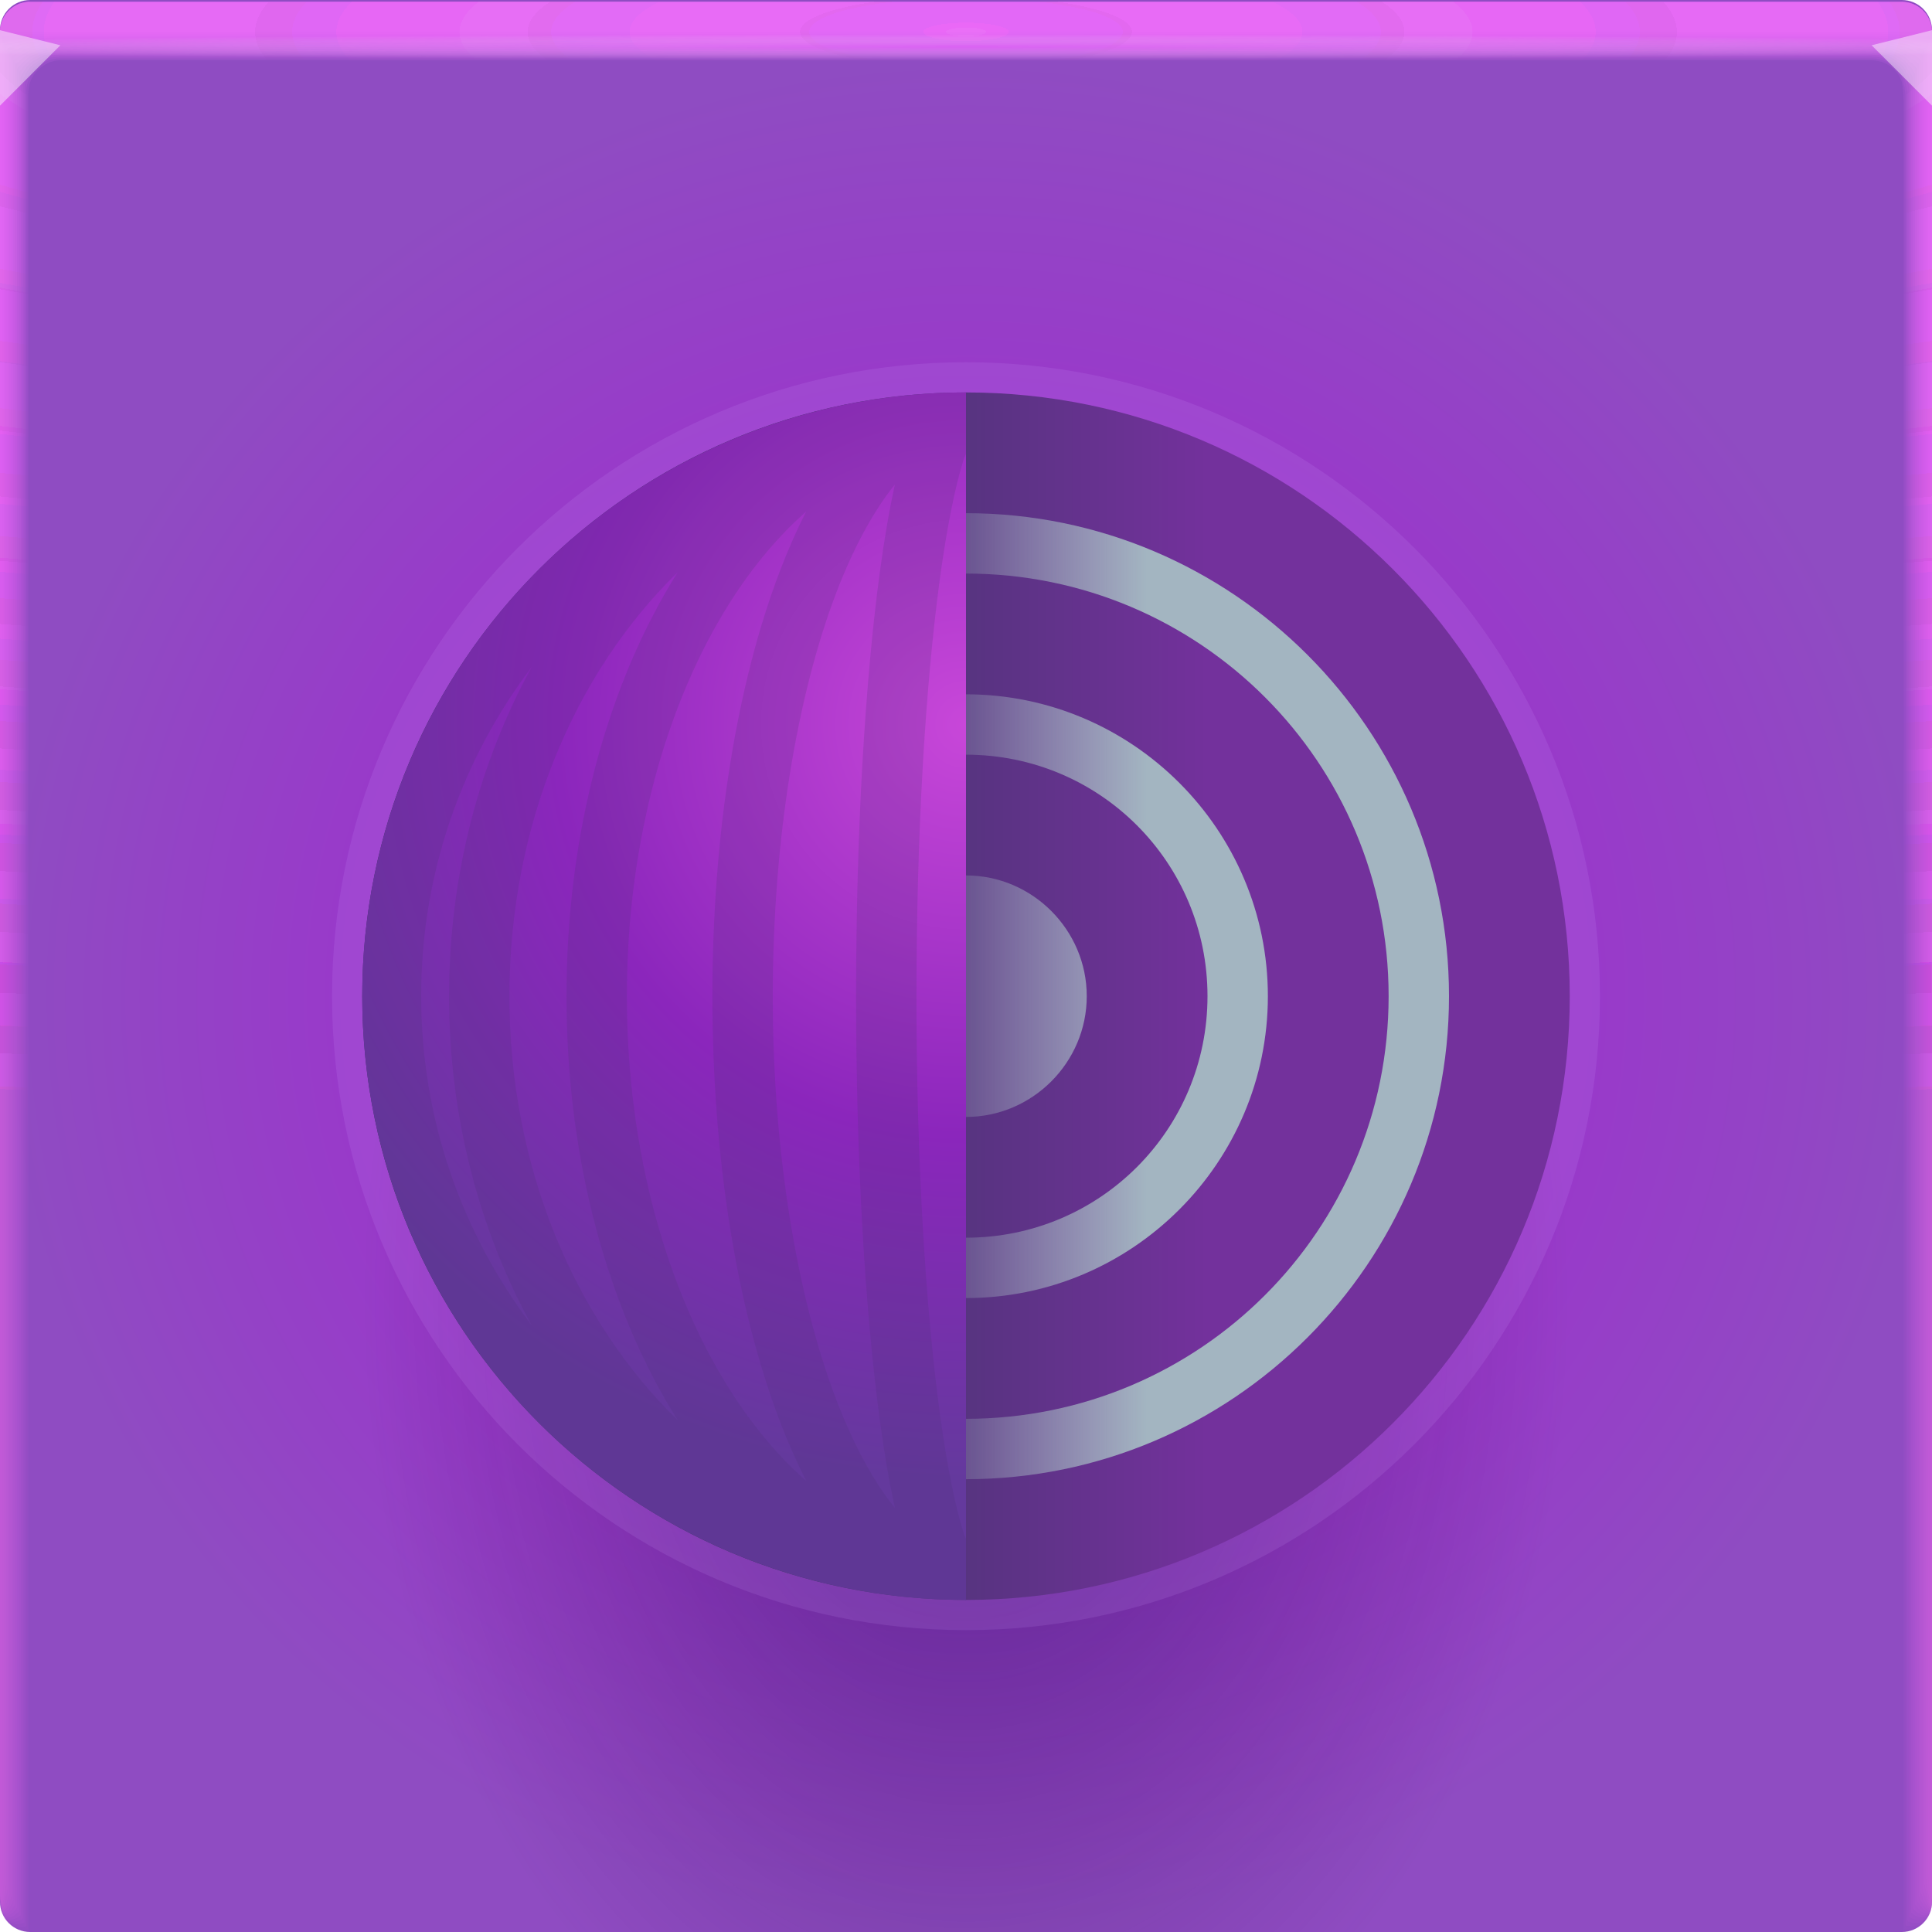
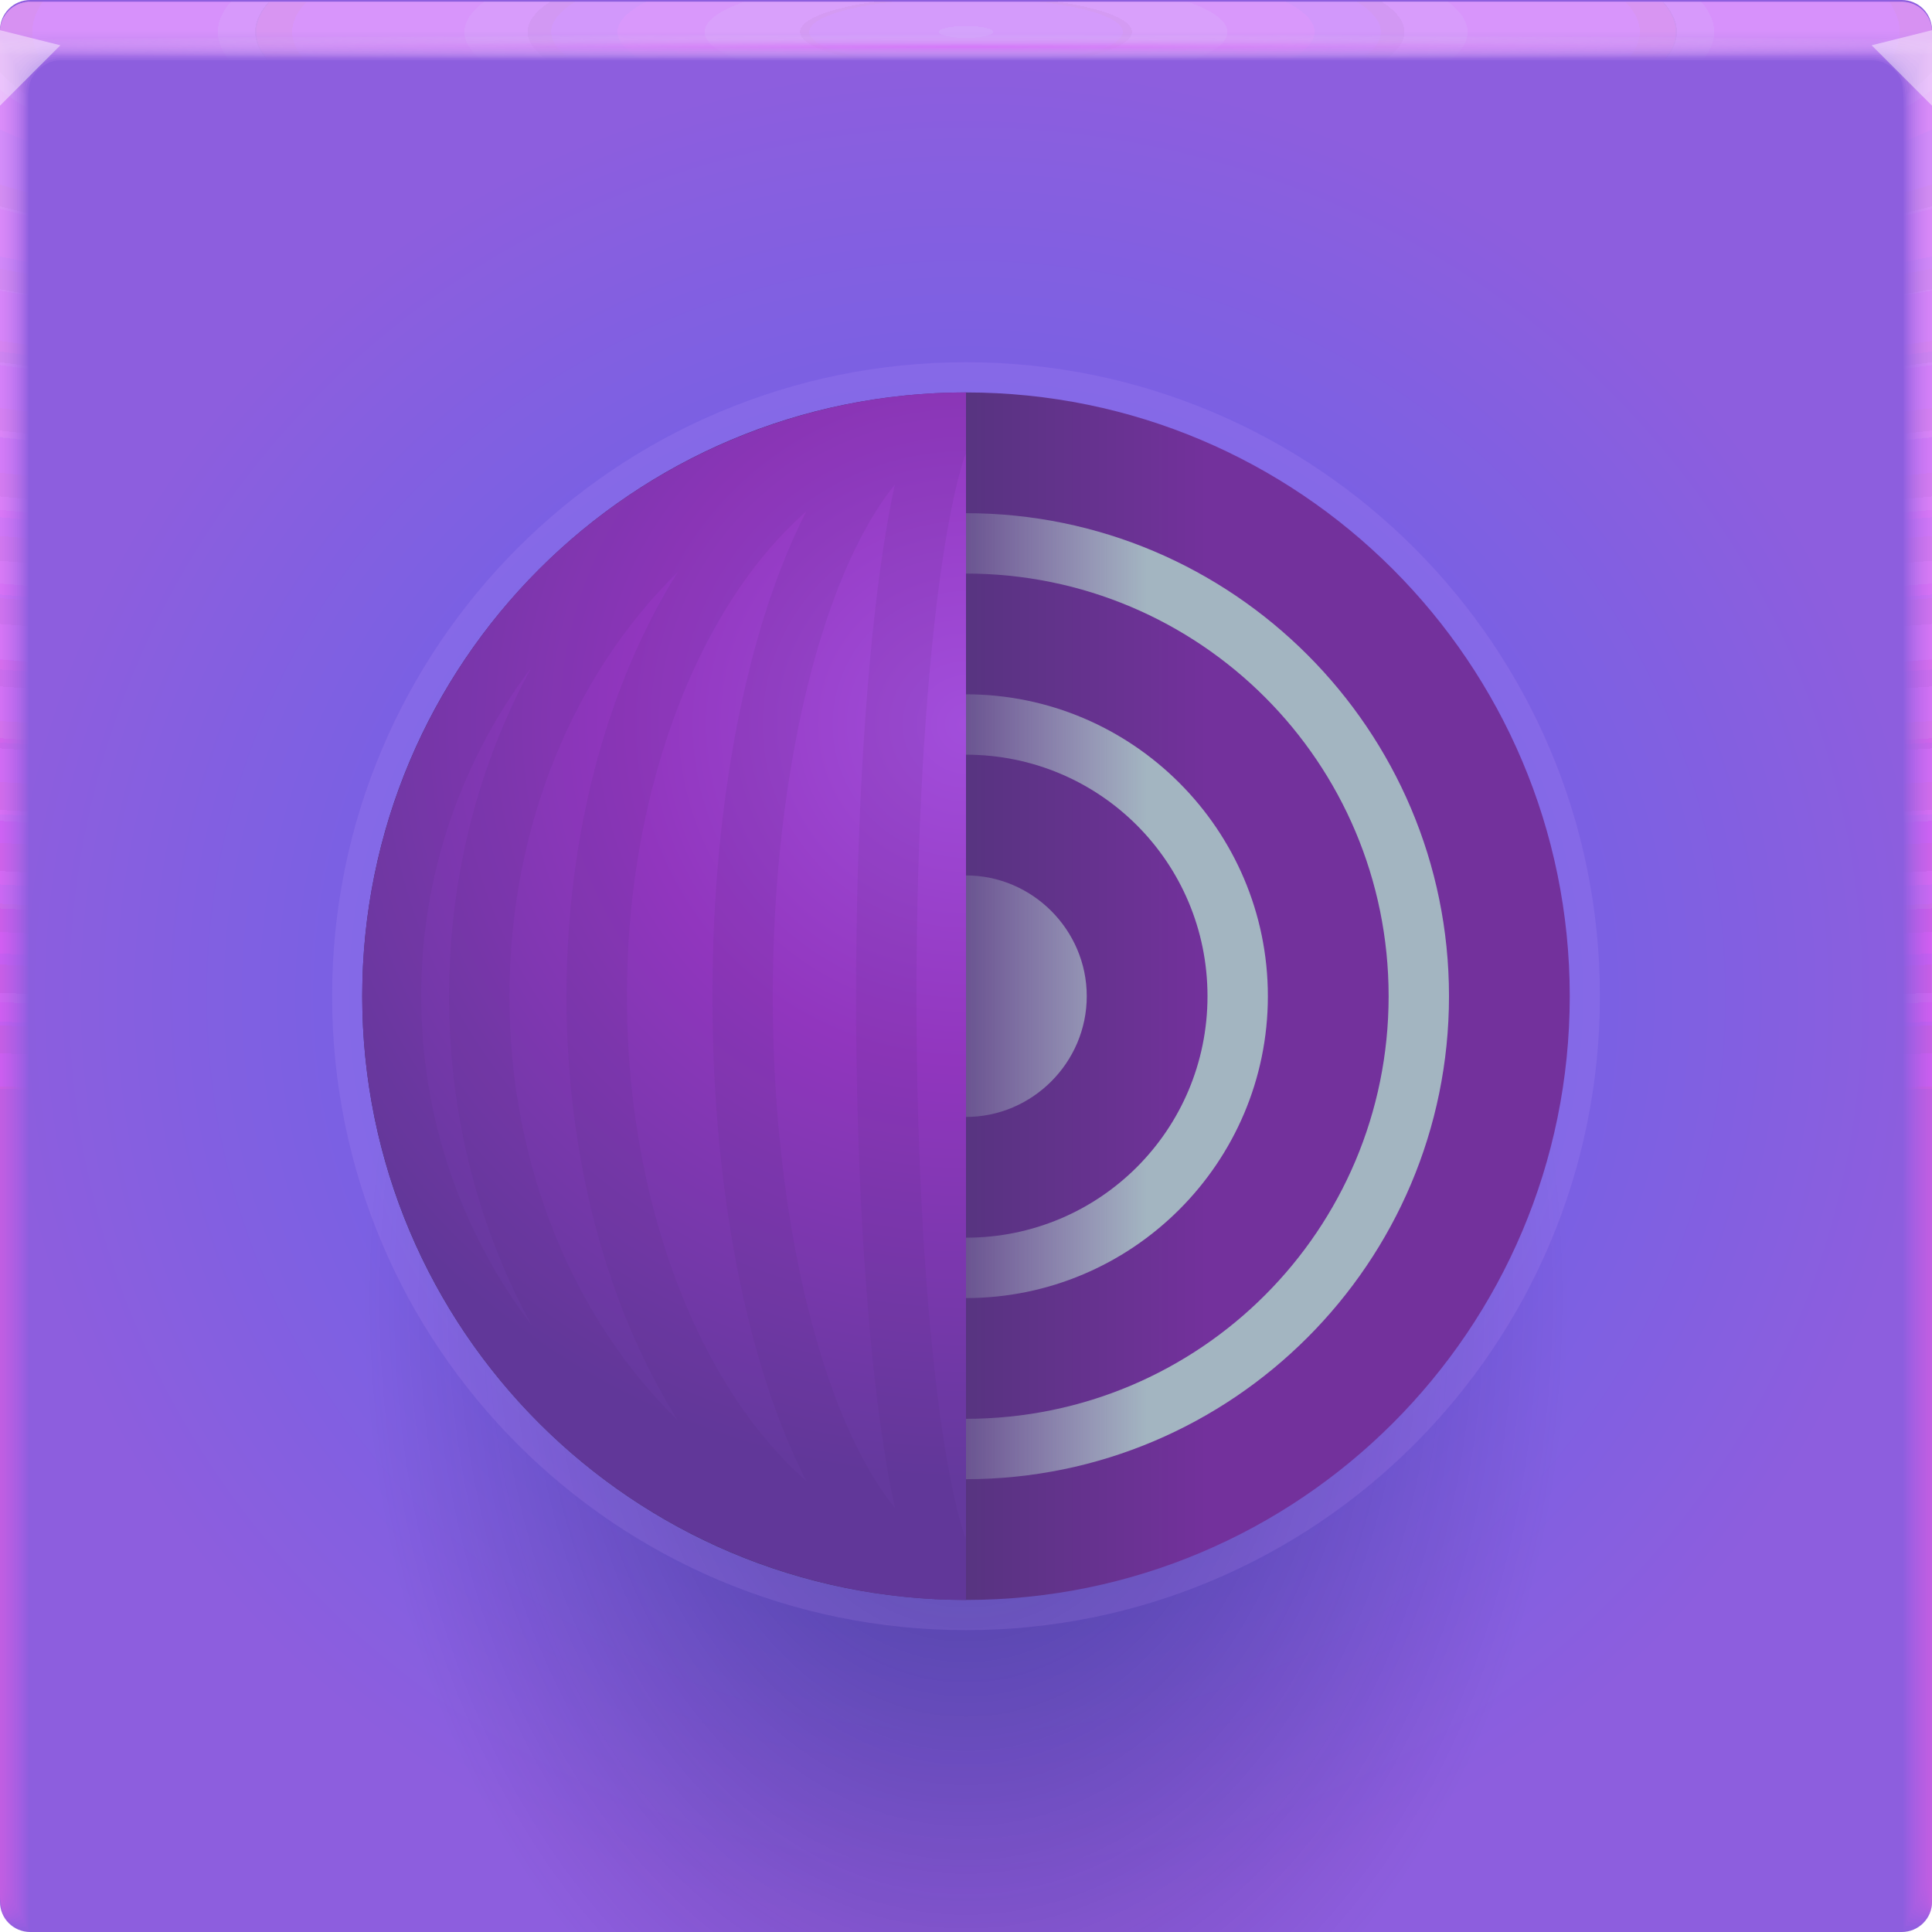
<svg xmlns="http://www.w3.org/2000/svg" xmlns:xlink="http://www.w3.org/1999/xlink" width="64" height="64" version="1.1">
  <defs>
    <linearGradient id="a-3-2">
-       <stop stop-color="#f36fff" stop-opacity=".122" offset="0" />
+       <stop stop-color="#e1a9ff" stop-opacity=".122" offset="0" />
      <stop stop-color="#f75bf6" stop-opacity=".05" offset="1" />
    </linearGradient>
    <radialGradient id="b" cx="32" cy="33" r="32" gradientTransform="matrix(1 0 0 .96875 0 1.0312)" gradientUnits="userSpaceOnUse">
-       <stop stop-color="#aa18d8" offset="0" />
-       <stop stop-color="#8f4cc2" offset="1" />
+       <stop stop-color="#5765ec" offset="0" />
+       <stop stop-color="#8d5ede" offset="1" />
    </radialGradient>
    <radialGradient id="e-5-6-3" cx="35.574" cy="1.019" r="32" gradientTransform="matrix(0,1.1252,-5.1753,0,37.271,-39.029)" gradientUnits="userSpaceOnUse" xlink:href="#a-3-2" />
    <radialGradient id="f-6-9-3" cx="35.574" cy="1.036" r="32" gradientTransform="matrix(0,1.1252,-5.1753,0,37.363,-39.029)" gradientUnits="userSpaceOnUse" xlink:href="#a-3-2" />
    <radialGradient id="g-2-1-5" cx="35.574" cy="1.055" r="32" gradientTransform="matrix(0,1.1252,-5.1753,0,37.458,-39.029)" gradientUnits="userSpaceOnUse" xlink:href="#a-3-2" />
    <radialGradient id="h-2-6" cx="35.574" cy="1.071" r="32" gradientTransform="matrix(0,1.1252,-5.1753,0,37.544,-39.029)" gradientUnits="userSpaceOnUse" xlink:href="#a-3-2" />
    <radialGradient id="i-7-2" cx="35.574" cy="1.091" r="32" gradientTransform="matrix(0,1.1252,-5.1753,0,37.648,-39.029)" gradientUnits="userSpaceOnUse" xlink:href="#a-3-2" />
    <radialGradient id="j-0-9" cx="35.574" cy="1.113" r="32" gradientTransform="matrix(0,1.1252,-5.1753,0,37.758,-39.029)" gradientUnits="userSpaceOnUse" xlink:href="#a-3-2" />
    <radialGradient id="k-9-1" cx="35.574" cy="1.135" r="32" gradientTransform="matrix(0,1.1252,-5.1753,0,37.875,-39.029)" gradientUnits="userSpaceOnUse" xlink:href="#a-3-2" />
    <radialGradient id="l-3-2" cx="35.574" cy="1.159" r="32" gradientTransform="matrix(0,1.1252,-5.1753,0,38,-39.029)" gradientUnits="userSpaceOnUse" xlink:href="#a-3-2" />
    <radialGradient id="m-6-7" cx="35.574" cy="1.18" r="32" gradientTransform="matrix(0,1.1252,-5.1753,0,38.107,-39.029)" gradientUnits="userSpaceOnUse" xlink:href="#a-3-2" />
    <radialGradient id="n-0-0" cx="35.574" cy="1.208" r="32" gradientTransform="matrix(0,1.1252,-5.1753,0,38.252,-39.029)" gradientUnits="userSpaceOnUse" xlink:href="#a-3-2" />
    <radialGradient id="o-6-9" cx="35.574" cy="1.239" r="32" gradientTransform="matrix(0,1.1252,-5.1753,0,38.411,-39.029)" gradientUnits="userSpaceOnUse" xlink:href="#a-3-2" />
    <radialGradient id="p-2-3" cx="35.574" cy="1.273" r="32" gradientTransform="matrix(0,1.1252,-5.1753,0,38.587,-39.029)" gradientUnits="userSpaceOnUse" xlink:href="#a-3-2" />
    <radialGradient id="q-6-6" cx="35.574" cy="1.304" r="32" gradientTransform="matrix(0,1.1252,-5.1753,0,38.75,-39.029)" gradientUnits="userSpaceOnUse" xlink:href="#a-3-2" />
    <radialGradient id="r-1-0" cx="35.574" cy="1.346" r="32" gradientTransform="matrix(0,1.1252,-5.1753,0,38.966,-39.029)" gradientUnits="userSpaceOnUse" xlink:href="#a-3-2" />
    <radialGradient id="s-8-6" cx="35.574" cy="1.393" r="32" gradientTransform="matrix(0,1.1252,-5.1753,0,39.208,-39.029)" gradientUnits="userSpaceOnUse" xlink:href="#a-3-2" />
    <radialGradient id="t-7-2" cx="35.574" cy="1.439" r="32" gradientTransform="matrix(0,1.1252,-5.1753,0,39.446,-39.027)" gradientUnits="userSpaceOnUse" xlink:href="#a-3-2" />
    <radialGradient id="u-9-6" cx="16.612" cy="1.481" r="32" gradientTransform="matrix(0 .013135 -1.2755 0 33.91 1.2789)" gradientUnits="userSpaceOnUse">
      <stop stop-color="#eb64ff" stop-opacity=".478" offset="0" />
      <stop stop-color="#ffffff" stop-opacity=".002" offset="1" />
    </radialGradient>
    <radialGradient id="radialGradient73915" cx="32" cy="53.562" r="20" gradientTransform="matrix(1 0 0 1.4 0 -31.987)" gradientUnits="userSpaceOnUse">
      <stop stop-color="#001843" stop-opacity=".486" offset="0" />
      <stop stop-color="#2d0043" stop-opacity="0" offset="1" />
    </radialGradient>
    <linearGradient id="linearGradient343558" x1="25" x2="40" y1="51" y2="51" gradientUnits="userSpaceOnUse">
      <stop stop-color="#3f3668" offset="0" />
      <stop stop-color="#73319c" offset="1" />
    </linearGradient>
    <linearGradient id="linearGradient356893" x1="38" x2="30" y1="35" y2="35" gradientUnits="userSpaceOnUse">
      <stop stop-color="#a3b5c1" offset="0" />
      <stop stop-color="#a3b5c1" stop-opacity="0" offset="1" />
    </linearGradient>
    <radialGradient id="radialGradient398645" cx="32" cy="28.144" r="10" gradientTransform="matrix(2.5 0 0 2.5 -48 -46.361)" gradientUnits="userSpaceOnUse">
-       <stop stop-color="#c847d9" offset="0" />
-       <stop stop-color="#8b26bc" offset=".543" />
+       <stop stop-color="#a24edb" offset="0" />
+       <stop stop-color="#9136be" offset=".446" />
      <stop stop-color="#64399d" offset="1" />
    </radialGradient>
  </defs>
  <rect width="64" height="64" rx="1" ry="1" fill="url(#b)" stop-color="#000000" style="-inkscape-stroke:none;font-variation-settings:normal" paint-order="fill markers stroke" />
  <g>
    <g transform="translate(8.0016e-5 .057009)">
      <path transform="translate(0 .002)" d="m1 0c-0.554 0-1 0.446-1 1v62-0.224 0.224-62h1.752c19.15 2e-3 39.445 0 60.213 0h2.035v62-0.334 0.334-62c0.001-0.553-0.447-1.001-1-1z" fill="url(#e-5-6-3)" />
      <path transform="translate(0 .002)" d="m1 0c-0.555-0.001-1.004 0.451-1 1.006v61.98-0.197c0-0.277 4e-3 -0.184 0.01 0.246 0.012 0.016 0.03-0.297 0.052-0.897v-61c0.072-9e-3 0.133-0.013 0.185-0.013 0.29-0.016 0.357-0.032 0.774-0.044 0.246-0.011 0.496-0.019 0.747-0.019 19.183 2e-3 39.392 0 60.2 0 0.346 0 0.689 0.012 1.023 0.03 0.268 0.01 0.389 0.02 0.52 0.033 0.106 0 0.22 0.01 0.427 0.028v60.744c0.027 0.754 0.05 1.148 0.059 1.123l3e-3 -0.334v0.286-61.762c0-0.143 0-0.22-2e-3 -0.224-0.005-0.552-0.46-0.995-1.012-0.986h-61.986" fill="url(#f-6-9-3)" />
      <path transform="translate(0 .002)" d="m1 0c-0.555-0.001-1.004 0.451-1 1.006v61.966-0.169c0-0.245 8e-3 -0.145 0.021 0.266 0.022 0.034 0.06-0.247 0.104-0.807v-60.988c0.056-0.015 0.115-0.023 0.173-0.025 0.27-0.031 0.341-0.064 0.743-0.088 0.242-0.022 0.492-0.037 0.742-0.037 19.217 2e-3 39.34 0 60.187 0 0.347 0 0.69 0.024 1.013 0.06 0.256 0.02 0.372 0.042 0.494 0.065 0.1 0 0.206 0.02 0.398 0.057v60.731c0.055 0.703 0.102 1.052 0.119 1.003 4e-3 -0.154 6e-3 -0.265 6e-3 -0.333v0.237-61.748c0-0.139 0-0.215-3e-3 -0.224-0.011-0.468-0.347-0.864-0.807-0.952-0.071-0.014-0.144-0.021-0.217-0.02h-61.973" fill="url(#g-2-1-5)" />
      <path transform="translate(0 .002)" d="m1 0c-0.555-0.001-1.004 0.45-1 1.005v61.953-0.14c0-0.213 0.012-0.107 0.031 0.287 0.034 0.05 0.091-0.198 0.156-0.718v-60.974c0.051-0.022 0.105-0.035 0.16-0.037 0.252-0.048 0.327-0.097 0.715-0.132 0.238-0.034 0.487-0.056 0.737-0.056 19.25 2e-3 39.286 0 60.173 0 0.348 0 0.688 0.036 1.001 0.09 0.244 0.029 0.356 0.062 0.47 0.098 0.091 0 0.19 0.03 0.37 0.085v60.718c0.082 0.653 0.151 0.957 0.176 0.884 7e-3 -0.152 0.01-0.262 0.01-0.333v0.188-61.734c0-0.135 0-0.21-4e-3 -0.224-0.017-0.467-0.359-0.859-0.819-0.94-0.072-0.014-0.144-0.02-0.217-0.018h-61.96" fill="url(#h-2-6)" />
      <path transform="translate(0 .002)" d="m1 0c-0.555-0.001-1.004 0.45-1 1.005v61.939-0.113c0-0.18 0.015-0.068 0.042 0.308 0.045 0.067 0.121-0.149 0.208-0.629v-60.96c0.044-0.029 0.095-0.046 0.148-0.05 0.232-0.063 0.311-0.128 0.684-0.176 0.234-0.044 0.483-0.074 0.732-0.074 19.284 2e-3 39.234 0 60.16 0 0.35 0 0.689 0.048 0.991 0.12 0.232 0.039 0.34 0.083 0.444 0.13 0.085 0 0.176 0.04 0.341 0.114v60.704c0.11 0.603 0.203 0.862 0.236 0.764 0.008-0.111 0.013-0.222 0.014-0.333v0.14-61.721c0-0.13-2e-3 -0.206-6e-3 -0.224-0.024-0.466-0.37-0.852-0.83-0.927-0.073-0.013-0.146-0.019-0.22-0.017h-61.944" fill="url(#i-7-2)" />
      <path transform="translate(0 .002)" d="m1 0c-0.554-0.001-1.003 0.45-1 1.004v61.926-0.084c0-0.148 0.02-0.029 0.052 0.328 0.056 0.084 0.152-0.099 0.26-0.539v-60.949c0.053-0.04 0.097-0.061 0.136-0.061 0.212-0.08 0.297-0.16 0.655-0.22 0.23-0.056 0.477-0.093 0.727-0.093 19.317 2e-3 39.18 0 60.147 0 0.35 0 0.688 0.06 0.98 0.151 0.22 0.047 0.322 0.102 0.418 0.162 0.078 0 0.162 0.049 0.313 0.142v60.69c0.137 0.553 0.253 0.767 0.295 0.645 0.01-0.11 0.015-0.221 0.017-0.332v0.09-61.705c0-0.126-2e-3 -0.202-7e-3 -0.224-0.031-0.465-0.382-0.846-0.843-0.914-0.072-0.013-0.145-0.019-0.218-0.017h-61.932" fill="url(#j-0-9)" />
      <path transform="translate(0 .002)" d="m1 0c-0.554-0.001-1.003 0.45-1 1.004v61.912-0.056c0-0.117 0.023 0.01 0.063 0.349 0.067 0.1 0.182-0.05 0.312-0.45v-60.935c0.048-0.049 0.088-0.074 0.123-0.074 0.193-0.095 0.282-0.192 0.626-0.264 0.225-0.067 0.472-0.11 0.721-0.11h60.133c0.352 0 0.688 0.071 0.97 0.18 0.144 0.033 0.279 0.099 0.393 0.194 0.07 0 0.147 0.059 0.284 0.17v60.68c0.164 0.502 0.304 0.671 0.354 0.524 0.014-0.14 0.02-0.25 0.02-0.331v0.042-61.695c0-0.121-2e-3 -0.197-9e-3 -0.224-0.037-0.464-0.393-0.84-0.854-0.902-0.072-0.012-0.145-0.016-0.218-0.014h-61.918" fill="url(#k-9-1)" />
      <path transform="translate(0 .002)" d="m1 0c-0.554-0.001-1.003 0.45-1 1.004v61.898-0.029c0-0.084 0.027 0.049 0.073 0.37 0.079 0.117 0.212 0 0.365-0.36v-60.923c0.043-0.057 0.079-0.086 0.11-0.086 0.174-0.112 0.267-0.225 0.596-0.309 0.23-0.083 0.472-0.126 0.717-0.129 19.385 2e-3 39.075 0 60.12 0 0.353 0 0.687 0.084 0.958 0.211 0.141 0.041 0.268 0.119 0.368 0.227 0.063 0 0.132 0.068 0.256 0.199v60.665c0.192 0.452 0.354 0.576 0.413 0.404 0.014-0.11 0.022-0.22 0.024-0.33v-61.687c0-0.117-4e-3 -0.193-0.01-0.224-0.044-0.464-0.405-0.835-0.868-0.89-0.072-0.01-0.144-0.014-0.217-0.011h-61.905" fill="url(#l-3-2)" />
      <path transform="translate(0 .002)" d="m1 0c-0.554-0.001-1.003 0.449-1 1.003v61.885c0-0.052 0.03 0.087 0.084 0.39 0.09 0.135 0.242 0.05 0.416-0.27v-60.911c0.038-0.063 0.07-0.097 0.099-0.097 0.154-0.127 0.251-0.257 0.566-0.352 0.217-0.089 0.463-0.148 0.711-0.148 19.418 2e-3 39.022 0 60.107 0 0.355 0 0.687 0.096 0.947 0.242 0.138 0.049 0.257 0.139 0.343 0.258 0.056 0 0.118 0.079 0.227 0.227v60.651c0.22 0.402 0.406 0.482 0.473 0.285 0.018-0.132 0.027-0.243 0.027-0.33v-61.721c0-0.113-4e-3 -0.188-0.012-0.224-0.05-0.463-0.416-0.828-0.879-0.877-0.072-0.01-0.145-0.014-0.218-0.011h-61.89" fill="url(#m-6-7)" />
      <path transform="translate(0 .002)" d="m1 0c-0.554-0.001-1.003 0.449-1 1.003v61.899c0-0.02 0.035 0.126 0.094 0.41 0.101 0.152 0.273 0.1 0.468-0.18v-60.897c0.034-0.073 0.062-0.11 0.087-0.11 0.135-0.143 0.236-0.29 0.536-0.397 0.213-0.1 0.459-0.166 0.707-0.166 19.452 2e-3 38.969 0 60.093 0 0.356 0 0.687 0.108 0.936 0.272 0.134 0.06 0.246 0.162 0.317 0.29 0.05 0 0.103 0.089 0.2 0.256v60.64c0.246 0.352 0.455 0.386 0.531 0.165 0.02-0.128 0.03-0.239 0.03-0.33v-61.755c0-0.108-4e-3 -0.184-0.013-0.224-0.057-0.462-0.428-0.821-0.891-0.864-0.072-0.009-0.145-0.012-0.218-0.01h-61.877" fill="url(#n-0-0)" />
      <path transform="translate(0 .002)" d="m1 0c-0.554-0.001-1.002 0.448-1 1.002v61.913c0 0.013 0.039 0.165 0.105 0.432 0.112 0.168 0.303 0.148 0.52-0.092v-60.882c0.029-0.081 0.053-0.123 0.074-0.123 0.116-0.159 0.222-0.321 0.507-0.44 0.215-0.117 0.456-0.181 0.701-0.185 19.486 2e-3 38.916 0 60.08 0 0.357 0 0.687 0.12 0.925 0.302 0.131 0.072 0.234 0.185 0.292 0.323 0.043 0 0.089 0.098 0.171 0.284v60.626c0.275 0.302 0.507 0.29 0.591 0.046 0.022-0.125 0.034-0.236 0.034-0.33v-61.791c0-0.104-5e-3 -0.18-0.016-0.224-0.063-0.461-0.439-0.815-0.903-0.852-0.072-0.008-0.145-0.011-0.218-8e-3h-61.863" fill="url(#o-6-9)" />
      <path transform="translate(0 .002)" d="m1 0c-0.554-0.001-1.002 0.448-1 1.002v61.928c0 0.045 0.042 0.203 0.115 0.453 0.123 0.184 0.333 0.197 0.572-3e-3v-60.87c0.024-0.089 0.045-0.135 0.062-0.135 0.097-0.174 0.207-0.353 0.478-0.484 0.204-0.122 0.448-0.203 0.696-0.203 19.519 2e-3 38.863 0 60.067 0 0.335-0.002 0.659 0.116 0.914 0.332 0.15 0.103 0.224 0.225 0.267 0.355 0.035 0 0.073 0.108 0.142 0.313v60.612c0.302 0.251 0.557 0.196 0.65-0.074 0.023-0.109 0.035-0.219 0.037-0.33v-61.825c0-0.1-6e-3 -0.175-0.017-0.224-0.07-0.46-0.45-0.81-0.915-0.84-0.072-0.007-0.145-0.009-0.218-7e-3h-61.85" fill="url(#p-2-3)" />
      <path transform="translate(0 .002)" d="m1 0c-0.554-0.001-1.002 0.448-1 1.002v61.942c0 0.077 0.046 0.242 0.126 0.473 0.134 0.201 0.363 0.246 0.624 0.086v-60.856c0.02-0.097 0.035-0.147 0.05-0.147 0.08-0.225 0.239-0.413 0.447-0.529 0.2-0.133 0.444-0.221 0.691-0.221 19.553 2e-3 38.811 0 60.053 0 0.36 0 0.686 0.144 0.903 0.362 0.123 0.098 0.208 0.235 0.242 0.388 0.028 0 0.059 0.118 0.114 0.341v60.598c0.33 0.2 0.608 0.1 0.709-0.194 0.026-0.117 0.04-0.228 0.04-0.329v-61.86c0-0.095-6e-3 -0.17-0.018-0.224-0.076-0.459-0.462-0.803-0.927-0.827-0.073-0.006-0.145-0.007-0.218-5e-3h-61.836" fill="url(#q-6-6)" />
      <path transform="translate(0 .002)" d="m1 0c-0.553-0.001-1.002 0.448-1 1.001v61.956c0 0.11 0.05 0.281 0.136 0.494 0.146 0.218 0.394 0.296 0.677 0.176v-60.843c0.014-0.105 0.026-0.16 0.036-0.16 0.062-0.237 0.212-0.441 0.419-0.572 0.196-0.144 0.439-0.24 0.686-0.24 19.586 2e-3 38.758 0 60.04 0 0.36 0 0.685 0.156 0.892 0.392 0.117 0.112 0.193 0.26 0.216 0.42 0.021 0 0.044 0.128 0.086 0.37v60.585c0.356 0.15 0.658 5e-3 0.768-0.314 0.029-0.114 0.044-0.224 0.044-0.328v-61.895c0-0.09-7e-3 -0.166-0.02-0.224-0.083-0.458-0.474-0.797-0.94-0.814-0.072-0.005-0.145-0.006-0.217-5e-3h-61.823" fill="url(#r-1-0)" />
      <path transform="translate(0 .002)" d="m1 0c-0.553-0.001-1.001 0.447-1 1v61.972c0 0.142 0.054 0.32 0.147 0.515 0.156 0.241 0.453 0.349 0.728 0.265v-60.83c0.01-0.114 0.018-0.172 0.025-0.172 0.044-0.248 0.184-0.47 0.389-0.617 0.192-0.155 0.434-0.258 0.68-0.258 19.62 2e-3 38.705 0 60.027 0 0.362 0 0.686 0.168 0.882 0.422 0.11 0.127 0.176 0.286 0.19 0.453 0.015 0 0.03 0.137 0.057 0.398v60.572c0.385 0.1 0.71-0.09 0.828-0.434 0.03-0.11 0.047-0.22 0.047-0.328v-61.93c0-0.086-7e-3 -0.161-0.021-0.224-0.09-0.457-0.485-0.791-0.951-0.802-0.073-0.003-0.146-0.004-0.219-2e-3h-61.809" fill="url(#s-8-6)" />
      <path d="m1 2e-3c-0.553-0.001-1.001 0.447-1 1v61.986c0 0.174 0.058 0.358 0.157 0.535 0.17 0.259 0.473 0.397 0.78 0.355v-60.816c5e-3 -0.122 0.01-0.185 0.013-0.185 0.028-0.259 0.158-0.496 0.36-0.66 0.187-0.166 0.429-0.277 0.675-0.277 19.653 2e-3 38.652 0 60.013 0 0.363 0 0.685 0.18 0.87 0.452 0.102 0.141 0.16 0.31 0.166 0.485 7e-3 0 0.015 0.147 0.028 0.427v60.558c0.412 0.05 0.76-0.186 0.887-0.553 0.033-0.106 0.05-0.217 0.05-0.328v-61.965c0.01-0.553-0.432-1.008-0.985-1.014-0.073-0.001-0.146-0.001-0.219 0h-61.795" fill="url(#t-7-2)" />
      <path d="m1 0.002c-0.553-0.001-1.001 0.447-1 1v1h64v-0.998c0.001-0.553-0.447-1.001-1-1h-62z" fill="url(#u-9-6)" />
    </g>
    <path d="m0 1v2.5l2-2z" fill="#fffeff" fill-opacity=".45" />
    <path d="m64 3.5-2-2 2-0.5z" fill="#fffeff" fill-opacity=".45" />
  </g>
  <rect x="12" y="13" width="40" height="96.168" rx="20" ry="20" fill="url(#radialGradient73915)" fill-opacity=".999" stop-color="#000000" style="paint-order:stroke fill markers" />
  <circle cx="32" cy="33" r="20" fill="none" stop-color="#000000" stroke="#d5a4ff" stroke-linecap="round" stroke-opacity=".13" stroke-width="2" style="paint-order:stroke fill markers" />
  <g>
    <circle cx="32" cy="33" r="20" fill="url(#linearGradient343558)" stop-color="#000000" style="paint-order:stroke fill markers" />
    <path d="m32 17c-8.825 0-16 7.175-16 16s7.175 16 16 16 16-7.175 16-16-7.175-16-16-16zm0 2c7.744 0 14 6.256 14 14s-6.256 14-14 14-14-6.256-14-14 6.256-14 14-14zm0 4c-5.511 0-10 4.489-10 10s4.489 10 10 10 10-4.489 10-10-4.489-10-10-10zm0 2c4.43 0 8 3.57 8 8s-3.57 8-8 8-8-3.57-8-8 3.57-8 8-8zm0 4c-2.197 0-4 1.803-4 4s1.803 4 4 4 4-1.803 4-4-1.803-4-4-4z" color="#000000" fill="url(#linearGradient356893)" stroke-linecap="round" style="-inkscape-stroke:none;paint-order:stroke fill markers" />
    <path d="m32 53a20 20 0 0 1-17.321-10 20 20 0 0 1-1e-6 -20 20 20 0 0 1 17.321-10" fill="url(#radialGradient398645)" stop-color="#000000" style="paint-order:stroke fill markers" />
  </g>
  <g>
-     <path d="m32 13a20 20 0 0 0-17.32 10 20 20 0 0 0 0 20 20 20 0 0 0 17.32 10v-2.031c-0.028-0.077-0.046-0.088-0.074-0.176-0.284-0.894-0.566-2.295-0.801-4.039-0.469-3.488-0.766-8.367-0.766-13.754s0.297-10.266 0.766-13.754c0.234-1.744 0.517-3.145 0.801-4.039 0.028-0.087 0.046-0.099 0.074-0.176v-2.031zm-2.356 3.051c-0.186 0.848-0.353 1.817-0.502 2.928-0.487 3.621-0.783 8.562-0.783 14.021s0.297 10.401 0.783 14.021c0.149 1.111 0.316 2.08 0.502 2.928-0.689-0.847-1.365-2.071-1.943-3.588-1.279-3.353-2.102-8.107-2.102-13.361s0.823-10.009 2.102-13.361c0.579-1.517 1.254-2.74 1.943-3.588zm-2.936 0.893c-0.314 0.611-0.606 1.273-0.877 1.982-1.4 3.669-2.232 8.614-2.232 14.074s0.833 10.405 2.232 14.074c0.271 0.71 0.563 1.372 0.877 1.982-0.911-0.8-1.758-1.803-2.516-2.994-2.09-3.286-3.426-7.923-3.426-13.062s1.336-9.776 3.426-13.062c0.757-1.191 1.604-2.195 2.516-2.994zm-4.258 2.01c-2.304 3.666-3.684 8.608-3.684 14.047s1.38 10.381 3.684 14.047c-3.389-3.307-5.574-8.344-5.574-14.047s2.186-10.74 5.574-14.047zm-4.842 3.15c-1.729 3.152-2.732 6.897-2.732 10.896s1.003 7.745 2.732 10.896c-2.294-3.027-3.656-6.799-3.656-10.896s1.363-7.87 3.656-10.896z" color="#000000" fill="#4d3176" fill-opacity=".188" stroke-linecap="round" style="-inkscape-stroke:none;paint-order:stroke fill markers" />
+     <path d="m32 13a20 20 0 0 0-17.32 10 20 20 0 0 0 0 20 20 20 0 0 0 17.32 10v-2.031c-0.028-0.077-0.046-0.088-0.074-0.176-0.284-0.894-0.566-2.295-0.801-4.039-0.469-3.488-0.766-8.367-0.766-13.754s0.297-10.266 0.766-13.754c0.234-1.744 0.517-3.145 0.801-4.039 0.028-0.087 0.046-0.099 0.074-0.176v-2.031zm-2.356 3.051c-0.186 0.848-0.353 1.817-0.502 2.928-0.487 3.621-0.783 8.562-0.783 14.021s0.297 10.401 0.783 14.021c0.149 1.111 0.316 2.08 0.502 2.928-0.689-0.847-1.365-2.071-1.943-3.588-1.279-3.353-2.102-8.107-2.102-13.361s0.823-10.009 2.102-13.361c0.579-1.517 1.254-2.74 1.943-3.588zm-2.936 0.893c-0.314 0.611-0.606 1.273-0.877 1.982-1.4 3.669-2.232 8.614-2.232 14.074s0.833 10.405 2.232 14.074c0.271 0.71 0.563 1.372 0.877 1.982-0.911-0.8-1.758-1.803-2.516-2.994-2.09-3.286-3.426-7.923-3.426-13.062s1.336-9.776 3.426-13.062c0.757-1.191 1.604-2.195 2.516-2.994zm-4.258 2.01c-2.304 3.666-3.684 8.608-3.684 14.047s1.38 10.381 3.684 14.047c-3.389-3.307-5.574-8.344-5.574-14.047s2.186-10.74 5.574-14.047zm-4.842 3.15c-1.729 3.152-2.732 6.897-2.732 10.896s1.003 7.745 2.732 10.896c-2.294-3.027-3.656-6.799-3.656-10.896s1.363-7.87 3.656-10.896z" color="#000000" fill="#4d3176" fill-opacity=".098" stroke-linecap="round" style="-inkscape-stroke:none;paint-order:stroke fill markers" />
  </g>
</svg>
